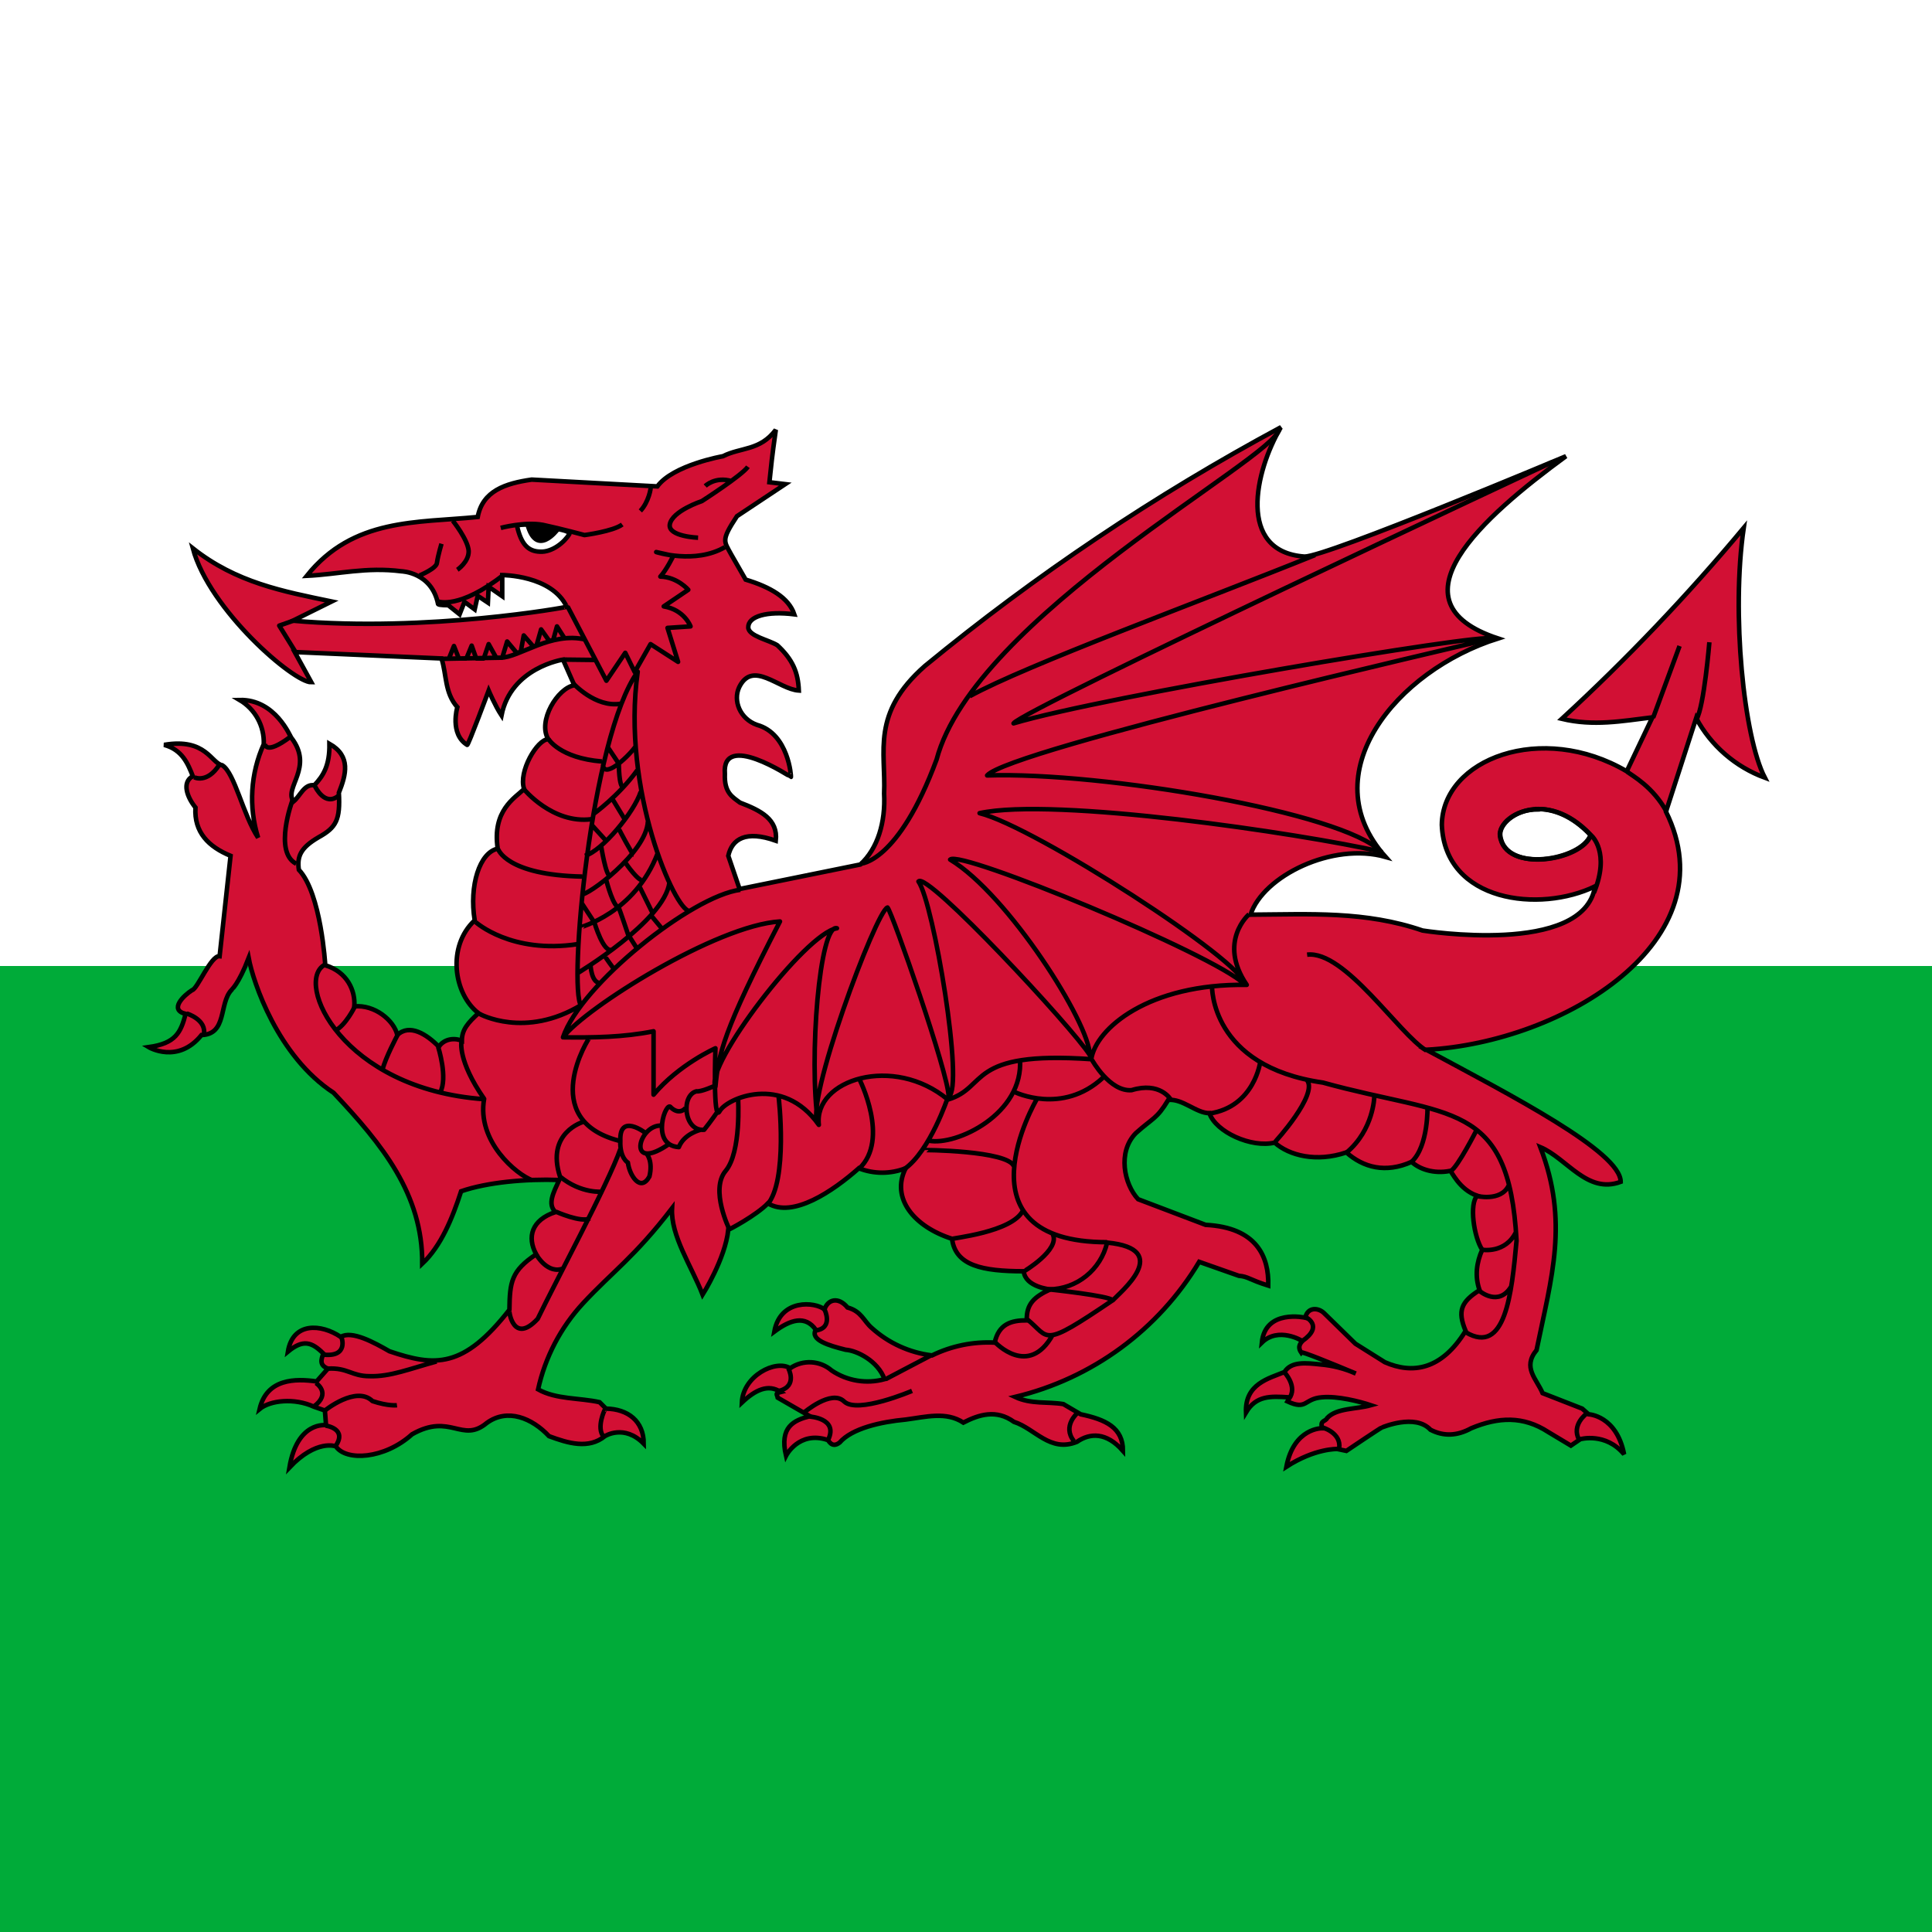
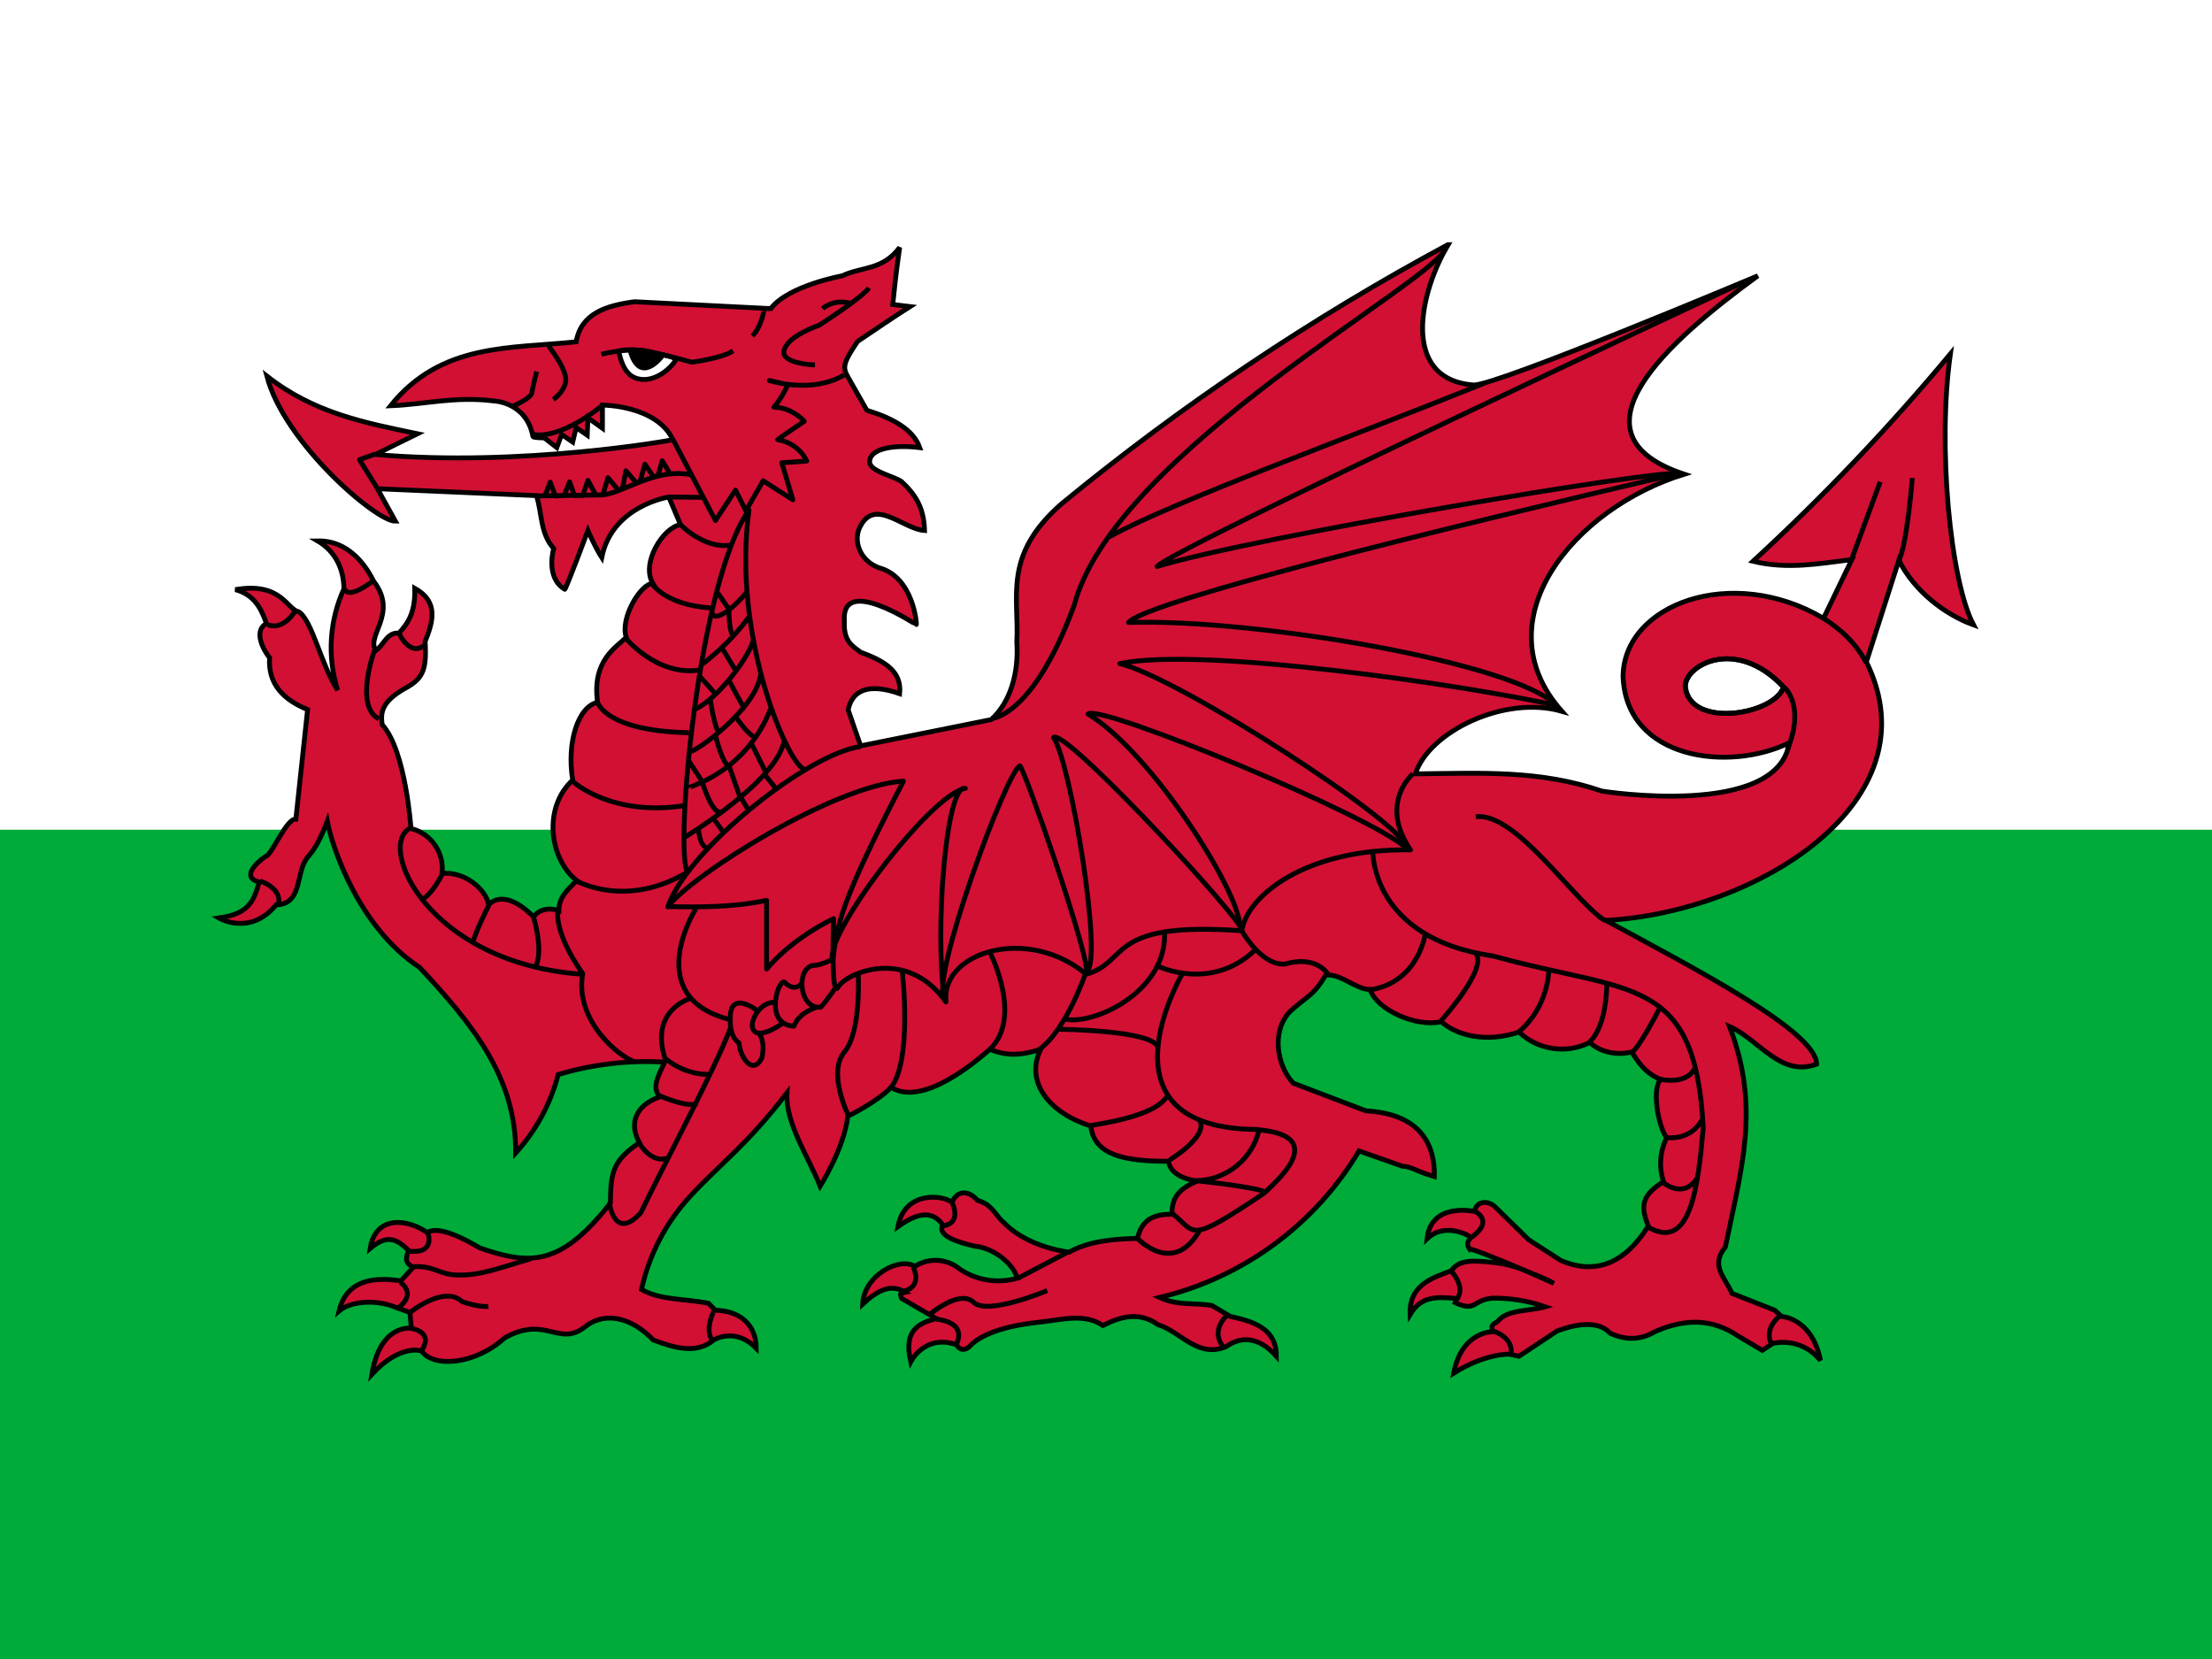
- <svg xmlns="http://www.w3.org/2000/svg" id="flag-icons-gb-wls" viewBox="0 0 512 512">
-   <path fill="#00ab39" d="M0 256h512v256H0z" />
-   <path fill="#fff" d="M0 0h512v256H0z" />
-   <g stroke="#000" stroke-width="1.2">
-     <path fill="#d21034" d="M339.5 113.2zm0 0a585 585 0 0 0-94.4 63.3c-14.3 12.6-10.3 22.6-10.8 33.8.4 7.6-1.7 14.6-6.3 18.8l-32 6.5-3-8.8c1-4.5 4.7-6.8 12.6-4 .6-5.7-4-8-9.5-10.1-2-1.5-4.2-2.6-4-7.6-.9-11.4 17.4.8 17.5.8s-.6-11.5-9-13.8c-4.5-1.6-6.4-6.4-4.7-10 3.6-7.3 10.5.6 15.8.9-.2-4.8-1.6-8.2-5.7-12-2.2-1.4-7.6-2.4-7.7-4.7-.1-3 5-4.4 12.2-3.5-1.5-4.4-6.3-7.2-12.9-9.2l-3.9-6.8c-1.8-3.4-2.7-3.5 1.6-10l12.8-8.5-4.2-.5c.5-4.6.6-6.2 1.7-13.9-4.2 5.6-9.3 4.6-14 7 0 0-13.2 2.3-17.4 8l-33.3-1.8c-7 1-13 3-14.3 9.9-16 1.6-33 .2-45.3 15.6 8.4-.4 15.7-2.4 25.1-1.2 0 0 8 .2 9.7 8.7.2.3 2.7.3 2.7.3l3 2.4 1.3-3.3 2.7 2 .8-3.6 2.7 1.8.2-4.2 3.6 2.5v-5.6s13.1 0 17.1 8.4c.2.1-36.8 6.8-72.6 3.7l10.3-5.1c-13-2.7-25.3-5-36.8-14.1 4.4 16.4 26.8 35.6 31.4 35.5l-4.4-8 38.9 1.7c1.4 4.3.8 9.1 4.2 12.9 0 0-2.1 7.1 2.6 10 .2.4 5.7-14.4 5.7-14.4s1.7 4 3.4 6.6c2.5-12.7 16.3-14.8 16.3-14.8l3 6.8c-4.4.7-9.8 9.5-6.9 14.3-2.9 0-8 8.6-6.4 13.2-2.5 2.4-8.5 5.7-7 15.8-4.8 1-7.6 9.8-6.1 19-7.4 6.9-5.6 19.5 1 24.6-2.7 2.5-4.4 4.3-4.4 7.3-2.6-1-5-.1-6.1 1.6-3.2-3.3-7.8-6.2-11-3.1-.9-3.9-6-8.1-11.4-7.6.3-4.1-1.8-9.1-7.7-10.9 0 0-1.1-19.1-7-25.3-.5-3.5.4-5.8 5.2-8.6 4.7-2.6 5.8-4.6 5.4-11.8 1.9-4.8 3.3-9.7-2.5-13 .1 5.7-1.6 8.5-4 11-2.7-.4-3.7 2.8-5.5 4.3-2.7-3.6 5.5-9-.6-16.9-.3-.3-4.2-10.2-13.7-10a13 13 0 0 1 6.4 11.7 35 35 0 0 0-1.5 24.8c-4-6-6.2-17.2-9.5-19.2-2.9-.5-4.3-7.3-15.4-5.4 4.8 1.3 6.3 5 7.6 8.3-3 1.6-1.5 5.6.7 8.3-.4 6.6 3.5 10.4 9.3 12.8l-2.9 26.6c-2.3-.3-5.9 8.8-7.3 9-2.2 1.4-6.2 5.2-1.7 6.3-1.3 4.9-2.6 7.8-9.8 8.8 0 0 7.7 4.6 14-3.2 6.8-.2 4.6-8.3 7.9-11.9 0-.1 1.8-1.3 4.6-8.5 1.2 6.4 7.7 26 22.5 35.7 13 13.8 23.6 26.9 23.5 45.3 5-4.7 8-12.1 10.3-19.2 7-2.4 17-3.3 26-3-1.5 3.3-3.2 6.4-1 8.5-6.3 2.1-7.6 6.6-5.1 11.2-6.6 4.4-7 7.3-7.1 14.7-12.2 15.6-19.7 15.1-31.8 11-4-2.3-10-5.6-12.9-3.8-5.2-3.5-12.7-4-14 3.9 4-3.3 6.3-2.6 9.4.5-.6 1.6-1.1 3.1 1.2 4l-3 3.4c-5.6-.8-13.2-.8-15.1 7.3 2.8-2.3 9.2-3 14.4-.6l2.9 1 .3 3.9s-7.6-1.2-9.7 11.2c7.2-7.6 12.3-5.6 12.3-5.6 2.7 4 12.9 3.4 20.2-3.2 10.2-5.8 13.2 2.5 19.8-3 5.5-4 12-1.3 16.5 3.5 5.1 1.9 10.5 3.5 14.8 0 0 0 5.1-3.3 10.3 2 0-6-4.2-9.2-10-9.3l-1.7-1.7c-5.4-1.2-11.5-.7-16.3-3.4a49 49 0 0 1 11.9-22.8c7.8-8.4 13.6-12.2 23.6-25.2-.4 7.3 5.2 15.4 8.1 22.9 0 0 6-9.5 6.8-17.2.2 0 7.4-3.8 10.5-7 6.6 4 17.2-3.2 24.1-9.3a17 17 0 0 0 12.4 0c-4 8 2.3 15.5 12.3 18.7.9 7.1 8 8.6 19 8.6.4 4.2 7 4.8 7 4.8-4.2 2-6.3 3.8-6.2 8.2-4.2 0-7.4 1-8.5 5.9a34 34 0 0 0-16.6 3.4 29 29 0 0 1-16-7.3c-2.1-1.8-2.7-4.4-6.4-5.4-2.4-2.9-5.2-2.2-6.1.5-2.5-2-11.7-2.9-13.3 5.9 4.3-3.2 8.2-4.4 11-.5-1.6 2.7 3.5 4.2 7.9 5.3 3 .2 8.6 3 10.3 7.8a17 17 0 0 1-14-2.3 9 9 0 0 0-11-.6c-3.8-2.4-12.5 2-12.8 9.1 3.6-3.4 7-5 10.3-2.8-1.6.4-1 .5-.8 1.5l8.5 4.9c-4.2 1.1-8.1 2.8-6.3 10.5 0 0 3.4-6.7 11-4.2.2-.2 1 2.4 3.2.7 3.3-3.8 11-5.5 17.5-6.1 5.4-.7 10.7-2.2 15.3.8 4.1-2.1 8.7-3.6 13.4-.2 5.6 1.8 9.6 8.2 16.7 5.3 3.5-2.4 7.8-2.6 12.2 2.4 0-6.2-4.6-8.3-11.2-9.7l-4.6-2.7c-4.2-.7-8.5.1-12.8-1.9a78 78 0 0 0 48.8-35.8l10.5 3.7c2.5.2 2.7 1 7.8 2.6.2-7.6-3-15.4-16.6-16.1l-17.9-6.8c-3.7-4-5.5-12.5-.6-17.5 4.7-4.2 5.5-3.7 8.6-8.8 3.8-.4 7.4 3.5 10.9 3.5 1.7 5 11.2 9.3 17.3 7.8 3.8 3.4 11 5.3 19 2.6 4.5 4 10.4 5.6 17.3 2.5 1.9 1.8 5.7 3.3 10.2 2.4.4 0 2.3 4.9 7.2 6.6-2.2 2-.9 11 1.3 14.3-1.5 3.4-2 7-.7 10.7-4.9 3.1-5.9 5.5-3.7 10.8-6.4 10.4-14.1 11.5-21.4 8.3l-7.8-4.9-8.3-8.1c-1.4-1.4-4.3-1.8-5 1.2 0 0-10.6-2.4-11.5 6.6 4.4-4.3 10.7-.5 10.7-.4 0 .2-1.5 1.2-.3 3 .2-.3 7.8 2.8 14.5 5.6a29 29 0 0 0-9.3-2.4c-3.8-.4-7.8-.9-9.6 2-4.1 1.7-10.5 3.1-10.2 10.7 2.7-4.5 6.5-4.3 11.3-4q0 .6-.3 1.1c5.2 2.4 4.3-.7 9.1-1.1 4.1-.4 10 1.1 13 2.1-3.9 1.1-9.1.7-11.6 3.4-.4 1-2 .5-1.3 2.7 0 0-7.5-.2-9.5 10.2 7.6-4.9 13.4-4.7 13.5-4.7l2.4.5s9.2-6.2 9.4-6.2c.1 0 8.8-3.8 12.9.6q5.2 2.7 10.8-.4c7.2-3 13.8-3.3 20.4 1l6 3.6 2.5-1.7s6.7-1.9 11.6 4c-2-10.3-9.4-10.6-9.4-10.6l-1.7-1.5-10.5-4.1c-1.6-3.8-5.4-6.8-1.6-11.4 4-19.5 8.6-34 1-53.8 7.1 3 12.4 12.5 21.3 9.2 0-8-29.2-23-51.5-35 36.5-2 80.4-28.9 63.5-63.1l8-24.8a34 34 0 0 0 18.2 15.8c-5.6-10.8-8.9-43.6-5.6-66.2a530 530 0 0 1-48.2 50.6c8.4 2 15.9.6 24-.4l-6.8 14.3c-22.5-13.2-48.8-3.3-49 14.2.8 20.5 26 23.4 40.6 16.3-2.9 18.6-45.7 11.7-45.7 11.7-15.2-5.2-29.7-4.3-45.6-4.2 3.3-10.2 21.7-19.3 35.8-15.3-19.7-22 2.8-49.4 29.8-57.9-29.5-9.7-4-32.2 18-48.3 0 0-63.5 26.7-69.3 26.6-18-1.3-13.1-22.7-6.3-34.2zM140 139q2.4 0 4.6.5c2.9.7 6.4 1.1 6.3 2-1.3 2.2-4.6 4.9-7.8 4.7-3.2-.1-5-2-6.1-6.9q.6-.3 3-.3zm267.5 75.4c4.1 0 9.1 1.7 14 6.9-2.4 6.7-22.7 10.2-24 .2-.4-3 3.9-7 10-7z" />
-     <path fill="none" stroke-linejoin="round" d="m161 197.9 3 4.5m0 .1s0 6 1.2 6.2m-2.8 3.2 3.2 5.3m-8.8 1.4 4 4.4m3.2-3.4c0 .2 3.6 6.9 3.9 6.9m-8.6-2.3s1.3 8.2 2.4 7.9m-7.7 7 3.6 5.5m3.1-11.2s2 7.7 3.5 7m1.6-11.7c.1.2 3.6 5.2 4.6 4.5m-.8 2 3.3 6.7m-9-1.5c.2.2 2.8 8 2.8 8m-9.2-4s2.5 8.6 4.8 7.2m-5.8 4.2s.2 4.5 2.4 4.7m1.5-7c0 .2 2.3 3.3 2.3 3.3m4.1-8.6 1.9 3m4-8.4 2.9 3.5m-15.8-43.7c.1 3.8 6.1-1.4 8.5-4.6m-11 17.7s6.5-4.6 11.6-11.6M155 226.8c4.6-1.3 13.1-11.6 14.8-17M154.1 237c1.3.6 17.2-10.9 17.6-19.3m-18 28.1c0-.1 14.5-3.7 20.6-19.7M152.9 258s23.2-13.9 24.5-24.1M334 281.3s-1.5 12-13.5 13.8m17.3 7.6c.2-.1 11.5-12.6 8.6-16.4m17.8 4.4s-.2 8.7-7.3 14.7m21.4-12.2s.3 10.5-4.2 14.7m17.2-8.4s-5 9.8-6.8 10.8m6.6 6.6s6.6 1.7 8.7-2.7m-7 17s6.2 1.1 9-4.8m-9.6 15.8s5 4.2 8.3-1.3m-79.3-79.6s-.6 21.3 29.4 25.6c33.5 9.3 49.3 4.4 51.3 41.9-1.3 14.3-3 30.4-13.4 24.3m-99.1-72.2s4.7 8.5 10.5 8c7.5-2.3 10.3 2.4 10.3 2.4m-41.3-1.9s12.6 6.2 23.4-3.8m-22-5c1.1 14.7-17 23.1-24.1 21.7m25 34.7c.1 0 9.8-5.8 7.8-9.9m-27 1.3c.2-.3 16.2-1.8 19.1-7.6m-26.6-16c0-.1 22.7.1 24.2 4.3m6-17.7s-22.2 37.8 18.7 37.8m-42.2-38.4s-4.7 14.2-11.5 19m-12-23.9s8.2 16 0 23.8m-21.4-19.3c.1.3 2.6 22.6-3 28.9m-7.7-28.2s.9 14.2-3.3 19.2 1 15.5 1 15.5m-51.1 6.8s3 5.3 7.2 3.5m-2.1-15s6.7 3 9 1.8m-1.7-25.6s-10 2.8-6.2 14.5c5.7 4.7 11.4 4 11.4 4M135 347.3c-.2 0 1 9.2 7.5 2.2 4.5-9.4 18.7-35.8 21.9-45m6.6-4.3s-6.9-5.3-6.6 2.1c-.2 4.6 2 5.8 2 5.8.4 3.3 3.3 8 5.7 3.7 1-4.1-.7-6-.7-6m4-7.5c-6.3-.5-9.6 13.1 2.3 4.6m4-9.3s-1.5 2.1-3.9-.1c-1.2-2.2-5.7 10 2.1 10.5 1.4-3.6 5.8-4.6 5.8-4.6m3.6-11.6s-3.5 1.6-4.7 1.4c-4.2 1-3.4 10.7 2 10.2 1.7-2.1 3.7-5 3.7-5m-34-19.5c-.2 0-14 21.7 7.7 27.4m167-60s-8.4 7.2-.6 18.7c-26-.4-40 11.6-41.2 19.7-33.2-2.3-27.2 7.5-38 10.7-14.4-12-35.6-5.3-34.2 6.7-9.6-13.6-24.5-7-26.3-3.6-1.8 3.3-1.1-16.7-1.1-16.7s-9.7 4.3-16.4 12.3v-16.8c-8 1.6-15.9 1.7-24.2 1.6m-21.9-6.2s12 6.7 27-2.4m-28-21.9s9.4 8.5 27 5.8M132 225s2.1 6.9 22.3 7.3m-15.5-23.2s7.6 9.3 17.9 8m-11.4-21.3s3 5.1 14.2 6m-7.6-20.7s5.9 6.5 12.6 5.4m22.4-57.7s2.6-2.6 7-1.3m-8.9 15s-8-.3-7.5-3.5c.6-3.6 8.5-6.2 8.5-6.2s10.6-6.8 12.2-9.1m-47.8 37 10.3 19.7 5-7.4 2.5 5.1 4.2-7.4 7.3 4.7-2.8-9 6.1-.4s-1.6-4.4-7.1-5.3l6.5-4.4s-2.9-3.4-7.4-3.5c1.5-1.6 3.5-5.5 3.4-5.5l-4.5-1s10.3 3.3 18.2-1.3m-19.7-16c.2.2-.5 4.1-2.7 6.4m-37 4.5s6.4-1.7 11.2-.8c4.7 1 11 2.7 11 2.7s7.6-1 10-2.8m-47.9 5.1s-.9 3-1.2 5c0 1.5-4.6 3.4-4.6 3.4M120 138s4 5 4.2 8c.1 2.9-3 5-3 5m-43 21.6-4.2-6.8 3.7-1.3m76.3 102c-3.4-4.4 2.5-71 15-88.5-4.4 31.4 10 63.5 13.7 63.4m-66.6-82s5.6 2.2 17.4-7.1m16 22.5 8.4.1m253.4-52.4s-140.7 65.8-142.7 69.2c23.7-7.1 124.4-24 126.9-22.5-6 1.5-128.2 29.5-133.9 36.3 30.5-1 94.4 9.8 104.4 20.2-21.7-4.9-86.6-14.5-106.4-10.2 14.5 3.5 70.2 39.5 70.2 45.3-8.4-8-75.4-35.7-78-33 15.3 9.2 37 43.4 37 51.8-4.5-7.2-43.2-48.8-45.4-46 4 5.6 12.2 54.7 8 57 0-6-15-48.9-16.2-50.1-3 .8-22.2 52.4-18.4 57.2-2.5-17.2.4-53.1 5-51.7-8.3 1.2-35.1 36.5-32.2 42 .8-8.7 2-14.6 17.1-43.8-16.8 1-51.6 22.9-57.5 30.7 4.7-14 34.2-37.5 47-39.1m60.8-51.3c14.9-8.2 60.8-25 91.5-37.4M228 228.9s10-.1 20.2-27.6c10-37.7 89.2-79.6 90.8-87.5m-245 153s-2.4 5-5.3 6.4m16.6 1.2s-3.2 6-3.9 9m14.7-6s2.7 8.3.5 12.2M86 255.7c-8 4.5 4.5 32.9 42.3 35.6m-6-15.3s-1.1 5 6 15.2c-2 11.3 8.6 20.1 12.8 21.6m-22-138.6 1.2-3 1.3 3.3h2l1.4-3.4 1.2 3.4h2l1.3-3.8 2 3.6h1.6l1.3-4.3 2.6 3.1 1-.4.8-4.3 2.6 3 .8-.4 1.2-4.2 2.2 3.1 1-.3 1-3.6 2.1 3.3m-32.9 5.3 15.8-.3c5 0 13.3-7 22.6-4.8m-71.7 38.9s2.6 5.6 6.3 2.4m-12.3 1.3s-5.1 13.7 1 16.8m-8.3-31.8s0 3.2 6.7-1.8m-27.4 73.3s5.4 1.6 4.5 5.7M51.5 206s3.4 1.7 6.6-3.3m28.8 160c5.2-.3 6.3 2 11 2 5.5.2 10.8-2 17.8-3.9m44.7 12.6c-.1 0-2.5 5-.4 7.4m-73.9-7s8.3-6.7 12.6-2.5c4.2 1.4 6.5 1.1 6.5 1.1m-14.7-18s2 5.3-4.8 4.6m-2 7.5s4.3 2.7-.6 6.3m3.2 5s6 .8 2.5 5.6M278 341.7s16.1 1.7 16.9 2.9c1.8-2 16.2-13.6-1.5-15.3a16 16 0 0 1-15.4 12.4zm-5.7 8c6 4.9 3.5 7.8 22.4-5m-31 11s8.9 9.6 15.3-2m-32.3 5.5-12 6.3m-21.7 8.9s7.3-6.3 10.7-3c3.5 3.4 18-2.8 18-2.8M218.5 347s2.5 5-2.4 5.6m-7.2 10s2.6 4.7-2.4 6m8 6.8s7.7.4 5 6.1m66.1-7.1s-4.2 3.5-1 7.5m61.5-32.8s4.8 2.3-1 6.3m-4.7 8.3s3.6 3.8 1.2 7m8.9 7.6s5 1.4 4.4 5.5m65.6-9.2s-4.2 3-2 7M346.4 253c10-1.2 24.3 21 31.6 25.4m43.8-56.9s5 4.4.6 15.1m8.8-32.1c1.4 1.1 6.9 4 10.5 10.7m3.4-44-7 19m14.9-20s-1.4 17-3.4 20.4m-28 30.7c-2.3 6.8-22.7 10.2-24 .2-.7-5 12-13 24-.2z" />
-     <path stroke-linejoin="round" d="m139.8 139 7.9 1.4s-5.5 7.4-7.9-1.4z" />
+ <svg xmlns="http://www.w3.org/2000/svg" id="flag-icons-gb-wls" viewBox="0 0 640 480">
+   <path fill="#00ab39" d="M0 240h640v240H0z" />
+   <path fill="#fff" d="M0 0h640v240H0z" />
+   <g stroke="#000" stroke-width="1.4">
+     <path fill="#d21034" d="M419 70.8h-.1zm-.1 0a694 694 0 0 0-111.8 75c-17 14.9-12.2 26.7-12.9 40 .6 9-1.9 17.4-7.4 22.4l-37.8 7.6-3.6-10.4c1.1-5.4 5.5-8 14.9-4.7.7-6.8-4.9-9.6-11.3-12-2.3-1.8-5-3-4.7-9-1-13.5 20.6 1 20.8 1s-.8-13.7-10.7-16.4c-5.4-1.9-7.7-7.6-5.6-11.8 4.3-8.7 12.5.6 18.7 1-.2-5.7-1.8-9.7-6.7-14.2-2.6-1.7-9-2.9-9.2-5.6-.1-3.6 6-5.2 14.5-4.2-1.8-5.1-7.5-8.4-15.3-10.8l-4.6-8.1c-2.2-4-3.2-4.2 1.9-11.8 4.5-3 10.6-7.2 15.2-10.1l-5-.6c.6-5.5.7-7.4 2-16.5-5 6.7-11 5.5-16.6 8.2 0 0-15.6 2.8-20.7 9.5l-39.4-2c-8.4 1.1-15.5 3.5-16.9 11.6-19.1 2-39.1.3-53.7 18.5 10-.4 18.6-2.8 29.8-1.4 0 0 9.5.2 11.4 10.3.2.4 3.3.4 3.3.4l3.6 2.8 1.4-3.8 3.2 2.2 1-4.2 3.2 2.2.2-5 4.2 3v-6.7s15.6 0 20.4 10c.2.1-43.7 8-86.1 4.3l12.2-6c-15.4-3.2-30-6-43.6-16.7 5.1 19.4 31.7 42.1 37.2 42l-5.2-9.4 46 2c1.7 5.1 1 10.8 5 15.3 0 0-2.5 8.4 3.2 11.8.2.4 6.7-17 6.7-17s2 4.7 4 7.8c3-15 19.4-17.5 19.4-17.5l3.4 8c-5.1.8-11.5 11.2-8 17-3.5 0-9.6 10.1-7.7 15.6-2.9 2.9-10 6.7-8.3 18.8-5.6 1.2-9 11.5-7.2 22.5-8.8 8.1-6.6 23 1.2 29.1-3.2 3-5.2 5.1-5.2 8.7-3.1-1.1-6-.2-7.3 1.8-3.8-3.9-9.2-7.2-13-3.6-1-4.6-7-9.6-13.5-9a12 12 0 0 0-9-13s-1.5-22.6-8.3-30c-.7-4 .4-6.8 6-10.2 5.7-3 6.9-5.3 6.4-13.9 2.3-5.7 4-11.5-3-15.4.2 6.8-1.8 10-4.6 13-3.3-.4-4.4 3.4-6.6 5-3.1-4.1 6.5-10.6-.6-19.9-.4-.4-5-12-16.3-11.8 5.3 3.1 7.6 8.4 7.6 13.9a41 41 0 0 0-1.8 29.3c-4.7-7-7.4-20.4-11.3-22.7-3.4-.7-5-8.7-18.3-6.4 5.7 1.5 7.6 5.9 9 9.8-3.4 1.8-1.7 6.6.9 9.9-.5 7.7 4.1 12.2 11 15L85.6 237c-2.7-.3-7 10.4-8.6 10.7-2.7 1.7-7.4 6.2-2 7.5-1.6 5.7-3.1 9.2-11.7 10.4 0 0 9 5.4 16.6-3.8 8-.2 5.4-9.8 9.3-14 0-.3 2.3-1.7 5.5-10.2 1.4 7.6 9.2 30.8 26.7 42.3 15.3 16.4 28 31.9 27.8 53.7a54 54 0 0 0 12.3-22.7 89 89 0 0 1 30.8-3.6c-1.8 3.9-3.9 7.6-1.3 10-7.4 2.6-9 8-6 13.3-7.8 5.3-8.3 8.7-8.4 17.5-14.5 18.5-23.4 17.9-37.7 13-4.6-2.7-12-6.6-15.3-4.5-6.1-4.2-15-4.8-16.5 4.6 4.7-3.9 7.4-3.1 11.1.6-.7 1.9-1.3 3.7 1.4 4.8l-3.6 4c-6.6-1-15.6-1-17.9 8.7 3.4-2.9 11-3.5 17-.8l3.5 1.2.4 4.6s-9-1.4-11.4 13.3c8.4-9 14.4-6.7 14.4-6.7 3.3 4.8 15.3 4.1 24-3.8 12.1-6.8 15.7 3 23.5-3.4 6.5-4.8 14.2-1.6 19.5 4 6.1 2.3 12.5 4.2 17.5 0 0 0 6.2-3.9 12.3 2.4 0-7-5-10.9-11.8-11l-2-2c-6.5-1.4-13.7-.8-19.4-4a58 58 0 0 1 14.1-27c9.3-10 16.2-14.6 28-29.9-.5 8.7 6.1 18.3 9.6 27 0 0 7-11.1 8-20.3.3 0 8.9-4.4 12.5-8.3 7.8 4.9 20.4-3.8 28.6-11 5 2 8.9 1.8 14.7 0-4.7 9.6 2.7 18.5 14.5 22.2 1 8.4 9.6 10.2 22.5 10.2.6 5 8.3 5.7 8.3 5.7-5 2.2-7.4 4.5-7.3 9.6-5 0-8.7 1.3-10 7-6.9.2-13.9.7-19.8 4-6.3-.9-14-3.5-18.9-8.6-2.5-2.1-3.2-5.2-7.6-6.4-2.8-3.3-6.2-2.6-7.3.6-2.9-2.3-13.8-3.3-15.7 7 5.2-3.7 9.7-5.1 13-.5-1.8 3.1 4.2 5 9.4 6.2 3.7.2 10.2 3.6 12.2 9.2a20 20 0 0 1-16.7-2.6 11 11 0 0 0-13-.8c-4.4-2.8-14.7 2.5-15.1 10.9 4.3-4 8.3-6 12.3-3.4-2 .4-1.3.6-1 1.8l10 5.8c-5 1.3-9.6 3.3-7.4 12.5 0 0 4-8 13-5 .2-.3 1.3 2.8 3.9.7 3.9-4.4 12.8-6.4 20.7-7.2 6.3-.7 12.6-2.6 18 1 5-2.5 10.4-4.2 16-.2 6.6 2 11.4 9.8 19.7 6.3 4.2-3 9.3-3 14.5 2.8 0-7.4-5.5-9.9-13.3-11.5l-5.4-3.2c-5-.8-10 .1-15.1-2.3a92 92 0 0 0 57.7-42.4l12.5 4.4c3 .2 3.2 1.2 9.3 3 .2-8.9-3.7-18.1-19.8-19l-21-8c-4.6-4.8-6.6-14.9-.9-20.8 5.6-5 6.6-4.4 10.3-10.5 4.5-.4 8.7 4.2 12.8 4.2 2 5.9 13.4 11 20.6 9.3 4.5 4 13 6.2 22.5 3a18 18 0 0 0 20.5 3c2.2 2.2 6.8 4 12 2.8.5 0 2.8 5.8 8.5 7.9-2.5 2.4-1 13 1.7 16.9a17 17 0 0 0-.9 12.7c-5.8 3.7-7 6.5-4.4 12.8-7.6 12.3-16.7 13.7-25.3 10l-9.3-6-9.8-9.6c-1.7-1.6-5.2-2-5.9 1.4 0 0-12.6-2.8-13.7 7.9 5.3-5.1 12.7-.6 12.7-.4s-1.8 1.4-.4 3.4c.3-.3 9.3 3.3 17.2 6.7 4.3 1.7 5.3 2.2 7.2 3.2l-7.2-3.2a33 33 0 0 0-11-2.9c-4.4-.4-9.2-1-11.4 2.4-4.8 2-12.4 3.7-12 12.7 3.2-5.4 7.7-5.1 13.4-4.6l-.4 1.2c6.2 2.8 5-.8 10.8-1.3a44 44 0 0 1 15.3 2.5c-4.5 1.3-10.7.7-13.6 4-.6 1-2.5.6-1.6 3.2 0 0-9-.2-11.3 12 9-5.7 15.9-5.5 16-5.5l2.9.6 11-7.3c.3 0 10.6-4.6 15.3.6 4.2 2 8.6 2.2 13-.4 8.4-3.7 16.3-4 24 1.2l7.1 4.2 3-2s8-2.2 13.8 4.9c-2.4-12.3-11.2-12.7-11.2-12.7l-2-1.8-12.4-4.9c-1.9-4.5-6.4-8-1.9-13.4 4.7-23.1 10.2-40.4 1.2-63.8 8.4 3.6 14.7 14.8 25.2 10.9 0-9.4-34.6-27.3-61-41.6C508 264 560 232.1 540 191.5l9.4-29.4c4.5 9 13.5 15.8 21.6 18.7-6.7-12.7-10.5-51.6-6.7-78.4a627 627 0 0 1-57.1 60c10 2.4 18.9.7 28.6-.5l-8.2 17c-26.6-15.7-57.8-4-58 16.8.9 24.2 30.8 27.7 48.1 19.2-3.4 22.1-54.2 14-54.2 14-18-6.2-35.1-5.2-54-5 3.9-12.1 25.7-22.9 42.4-18.1-23.3-26.2 3.3-58.7 35.4-68.6-35-11.6-4.9-38.3 21.3-57.4 0 0-75.3 31.7-82.2 31.6-21.4-1.6-15.6-27-7.4-40.6zm-236.4 30.4q2.8 0 5.5.6c3.4.9 7.5 1.3 7.5 2.4-1.6 2.6-5.5 5.7-9.3 5.6s-6-2.5-7.2-8.2q.8-.4 3.5-.4zm317 89.4c5 0 10.9 2 16.6 8.2-2.7 8-26.8 12-28.4.2-.5-3.6 4.6-8.3 11.8-8.4z" />
+     <path fill="none" stroke-linejoin="round" d="m207.4 171.2 3.7 5.3m-.2.1s0 7.2 1.5 7.3m-3.3 3.9 3.8 6.3m-10.5 1.6c.2 0 4.7 5.2 4.7 5.2m3.9-4c0 .2 4.2 8.1 4.5 8.1m-10-2.6s1.4 9.6 2.7 9.3m-9 8.3 4.2 6.5m3.7-13.3s2.3 9.1 4.1 8.3m1.9-13.8c.1.2 4.3 6.1 5.4 5.3m-1 2.3 4 8m-10.6-1.8 3.3 9.4m-11-4.6s3 10.1 5.7 8.5m-6.8 5s.2 5.3 2.8 5.6m1.8-8.3c0 .2 2.7 3.8 2.7 3.8m5-10.1 2.1 3.5m4.9-10 3.3 4.1M206 176.7c.1 4.5 7.2-1.6 10-5.4m-13 21s7.7-5.5 13.7-13.8m-16.3 26.9c5.5-1.5 15.6-13.7 17.6-20.2m-18.7 32.3c1.5.7 20.3-13 20.8-22.9M198.8 228c0-.1 17.2-4.4 24.3-23.3M198 242.3s27.5-16.5 29-28.6M412.4 270s-1.8 14.2-16 16.4m20.5 9c.1-.2 13.6-15 10.1-19.5m21.1 5.2s-.2 10.3-8.6 17.4m25.4-14.4s.3 12.4-5 17.4m20.4-10s-6 11.7-8.1 12.9m7.9 7.8s7.8 2 10.3-3.2m-8.3 20.1s7.2 1.3 10.6-5.6m-11.4 18.7s5.9 5 9.9-1.6m-94-94.4s-.7 25.3 34.8 30.4c39.7 11 58.5 5.2 60.8 49.7-1.5 17-3.6 36-16 28.7m-117.4-85.5s5.7 10.1 12.5 9.4c9-2.6 12.3 2.9 12.3 2.9m-49-2.2s15 7.3 27.7-4.5m-26-6c1.3 17.5-20.1 27.5-28.6 25.8m29.6 41c.1 0 11.6-6.8 9.3-11.6m-32.1 1.5c.3-.4 19.3-2.2 22.8-9m-31.6-19s26.9.2 28.7 5.1m7-21s-26.2 44.9 22.2 44.9m-50-45.5s-5.6 16.7-13.6 22.4m-14.2-28.2s9.7 18.8 0 28.1M261 280.8c.1.3 3.1 26.7-3.5 34.2m-9.2-33.4s1 16.8-4 22.8 1.2 18.4 1.2 18.4m-60.5 8s3.6 6.3 8.5 4.1m-2.5-17.8s8 3.5 10.7 2.2m-2-30.4s-11.8 3.3-7.3 17.3c6.8 5.5 13.4 4.6 13.4 4.6m-29.4 37.4c-.1 0 1.4 11 9 2.7 5.3-11.2 22-42.6 25.9-53.4m7.8-5.1s-8.1-6.3-7.8 2.5c-.2 5.5 2.5 6.8 2.5 6.8.3 4 3.8 9.6 6.6 4.5 1.2-5-.8-7.2-.8-7.2m4.7-9c-7.3-.4-11.3 15.7 2.8 5.6m4.8-11s-1.8 2.5-4.7-.2c-1.5-2.6-6.8 12 2.5 12.5 1.7-4.3 6.8-5.5 6.8-5.5m4.4-13.8s-4.2 2-5.7 1.7c-5 1.1-4 12.8 2.3 12.1 2.2-2.5 4.5-6 4.5-6m-40.3-23c-.2 0-16.5 25.7 9.1 32.5m198-71s-10 8.4-.7 22c-31-.5-47.5 13.8-48.8 23.4-39.4-2.8-32.2 8.8-45 12.6-17.1-14.3-42.2-6.3-40.6 8-11.4-16.1-29-8.3-31.2-4.3s-1.3-19.8-1.3-19.8-11.5 5.2-19.4 14.6v-19.9c-9.6 2-18.9 2-28.8 1.8m-25.9-7.3s14.3 8 32-2.8M166 226.3s11 10 32 6.8m-25-29.7s2.4 8.1 26.3 8.6M181 184.6s9 11 21.2 9.3m-13.5-25s3.5 6 16.8 7m-9-24.5s7 7.6 15 6.3M238 89.3s3.1-3 8.3-1.5m-10.5 17.8s-9.6-.3-9-4c.8-4.4 10.2-7.5 10.2-7.5s12.5-8 14.4-10.8m-56.6 44 12.2 23.3 5.8-8.8 3 6 5-8.7 8.6 5.5-3.2-10.7 7.2-.5s-2-5.1-8.4-6.2c1.7-1.3 7.7-5.3 7.7-5.3s-3.4-4-8.8-4.1c1.8-1.9 4.2-6.5 4-6.5l-5.3-1.2s12.2 4 21.6-1.6M221 89.7c.1.1-.7 4.8-3.3 7.5m-43.7 5.3s7.5-2 13.1-.9 13.1 3.2 13.1 3.2 9-1.2 11.9-3.3m-56.8 6s-1 3.6-1.4 6c0 1.7-5.5 4-5.5 4m10.3-17.4s4.8 6 5 9.5c.1 3.4-3.6 6-3.6 6M109 141l-5-8 4.5-1.6m90.5 121c-4-5.2 3-84.2 17.7-104.8-5.1 37.2 12 75.2 16.3 75m-79-97s6.8 2.5 20.7-8.6m18.9 26.8 10 .1m300.3-62s-166.7 77.8-169.1 82c28.1-8.6 147.5-28.5 150.4-26.8-7 1.7-151.9 35-158.7 43 36.2-1.2 111.9 11.6 123.8 24C424.5 198.3 347.6 187 324 192c17.2 4.1 83.2 46.8 83.2 53.6-10-9.5-89.3-42.2-92.4-39 18.2 10.9 43.9 51.4 43.9 61.3-5.3-8.4-51.2-57.7-53.9-54.5 4.9 6.7 14.5 64.9 9.6 67.6 0-7-17.8-58-19.3-59.4-3.6 1-26.3 62-21.8 67.8-3-20.4.5-63 6-61.3-10 1.5-41.7 43.4-38.3 50 1-10.5 2.4-17.4 20.4-52.1-20 1.2-61.2 27.1-68.2 36.4 5.6-16.5 40.5-44.4 55.8-46.4m72-60.7c17.6-9.8 72-29.7 108.4-44.4m-142.6 97s12-.2 24-32.8c11.8-44.6 105.7-94.3 107.6-103.6M128 252.8s-2.8 6-6.2 7.6m19.7 1.4s-3.7 7.2-4.6 10.6m17.5-7s3 9.8.5 14.4m-36.4-40.1c-9.4 5.3 5.4 39 50.1 42.2m-7.2-18.2s-1.2 6 7.2 18c-2.4 13.4 10.2 23.9 15.2 25.6m-26-164.2 1.4-3.6 1.5 4 2.5-.1 1.6-4 1.4 4h2.4l1.5-4.4 2.3 4.2h2l1.5-5 3 3.6 1.2-.4 1-5.2 3.1 3.6 1-.5 1.4-5 2.5 3.7 1.3-.4 1.2-4.3 2.4 4m-39 6.2 18.8-.3c6 0 15.8-8.3 26.7-5.7m-84.9 46s3.1 6.8 7.4 3m-14.6 1.5s-6 16.2 1.2 20m-9.8-37.8s0 3.8 8-2m-32.5 86.7s6.3 2 5.3 6.7m-3-80.8s4 1.9 7.8-4m34.2 189.7c6.1-.4 7.5 2.4 13 2.4 6.6.2 12.9-2.4 21-4.7m53.1 15c-.2 0-3 5.8-.5 8.7m-87.5-8.2s9.8-8 15-3.1c4.9 1.7 7.6 1.4 7.6 1.4m-17.5-21.3s2.4 6.2-5.6 5.3m-2.4 9s5.1 3.2-.7 7.5m3.8 5.8s7 1 2.9 6.7M346 341.6s19 2 20 3.4c2.2-2.3 19.2-16.2-1.7-18.1a19 19 0 0 1-18.3 14.7zm-6.8 9.5c7.1 5.7 4.2 9.1 26.6-5.9m-36.8 13s10.5 11.4 18.2-2.4m-38.3 6.5-14.3 7.5M269 380.3s8.7-7.4 12.7-3.5 21.3-3.4 21.3-3.4M275.5 348s3 6-2.8 6.7m-8.5 11.9s3 5.6-2.8 7m9.5 8.1s9 .5 5.8 7.3m78.4-8.5s-5 4.2-1.3 9m73-39s5.7 2.8-1.1 7.5m-5.7 9.9s4.3 4.5 1.4 8.2m10.6 9s5.9 1.7 5.2 6.6m77.8-11s-5 3.7-2.3 8.4M427 236.3c11.8-1.4 28.8 25 37.5 30.1m51.9-67.4s6 5.3.7 18m10.4-38.2c1.7 1.3 8.1 4.8 12.4 12.8m4.1-52.2-8.3 22.5m17.6-23.6s-1.6 20-4 24M516 198.8c-2.7 8-26.8 12-28.4.2-.9-6 14.2-15.3 28.4-.2z" />
+     <path stroke-linejoin="round" d="m182.3 101.3 9.3 1.7s-6.5 8.8-9.3-1.7z" />
  </g>
</svg>
